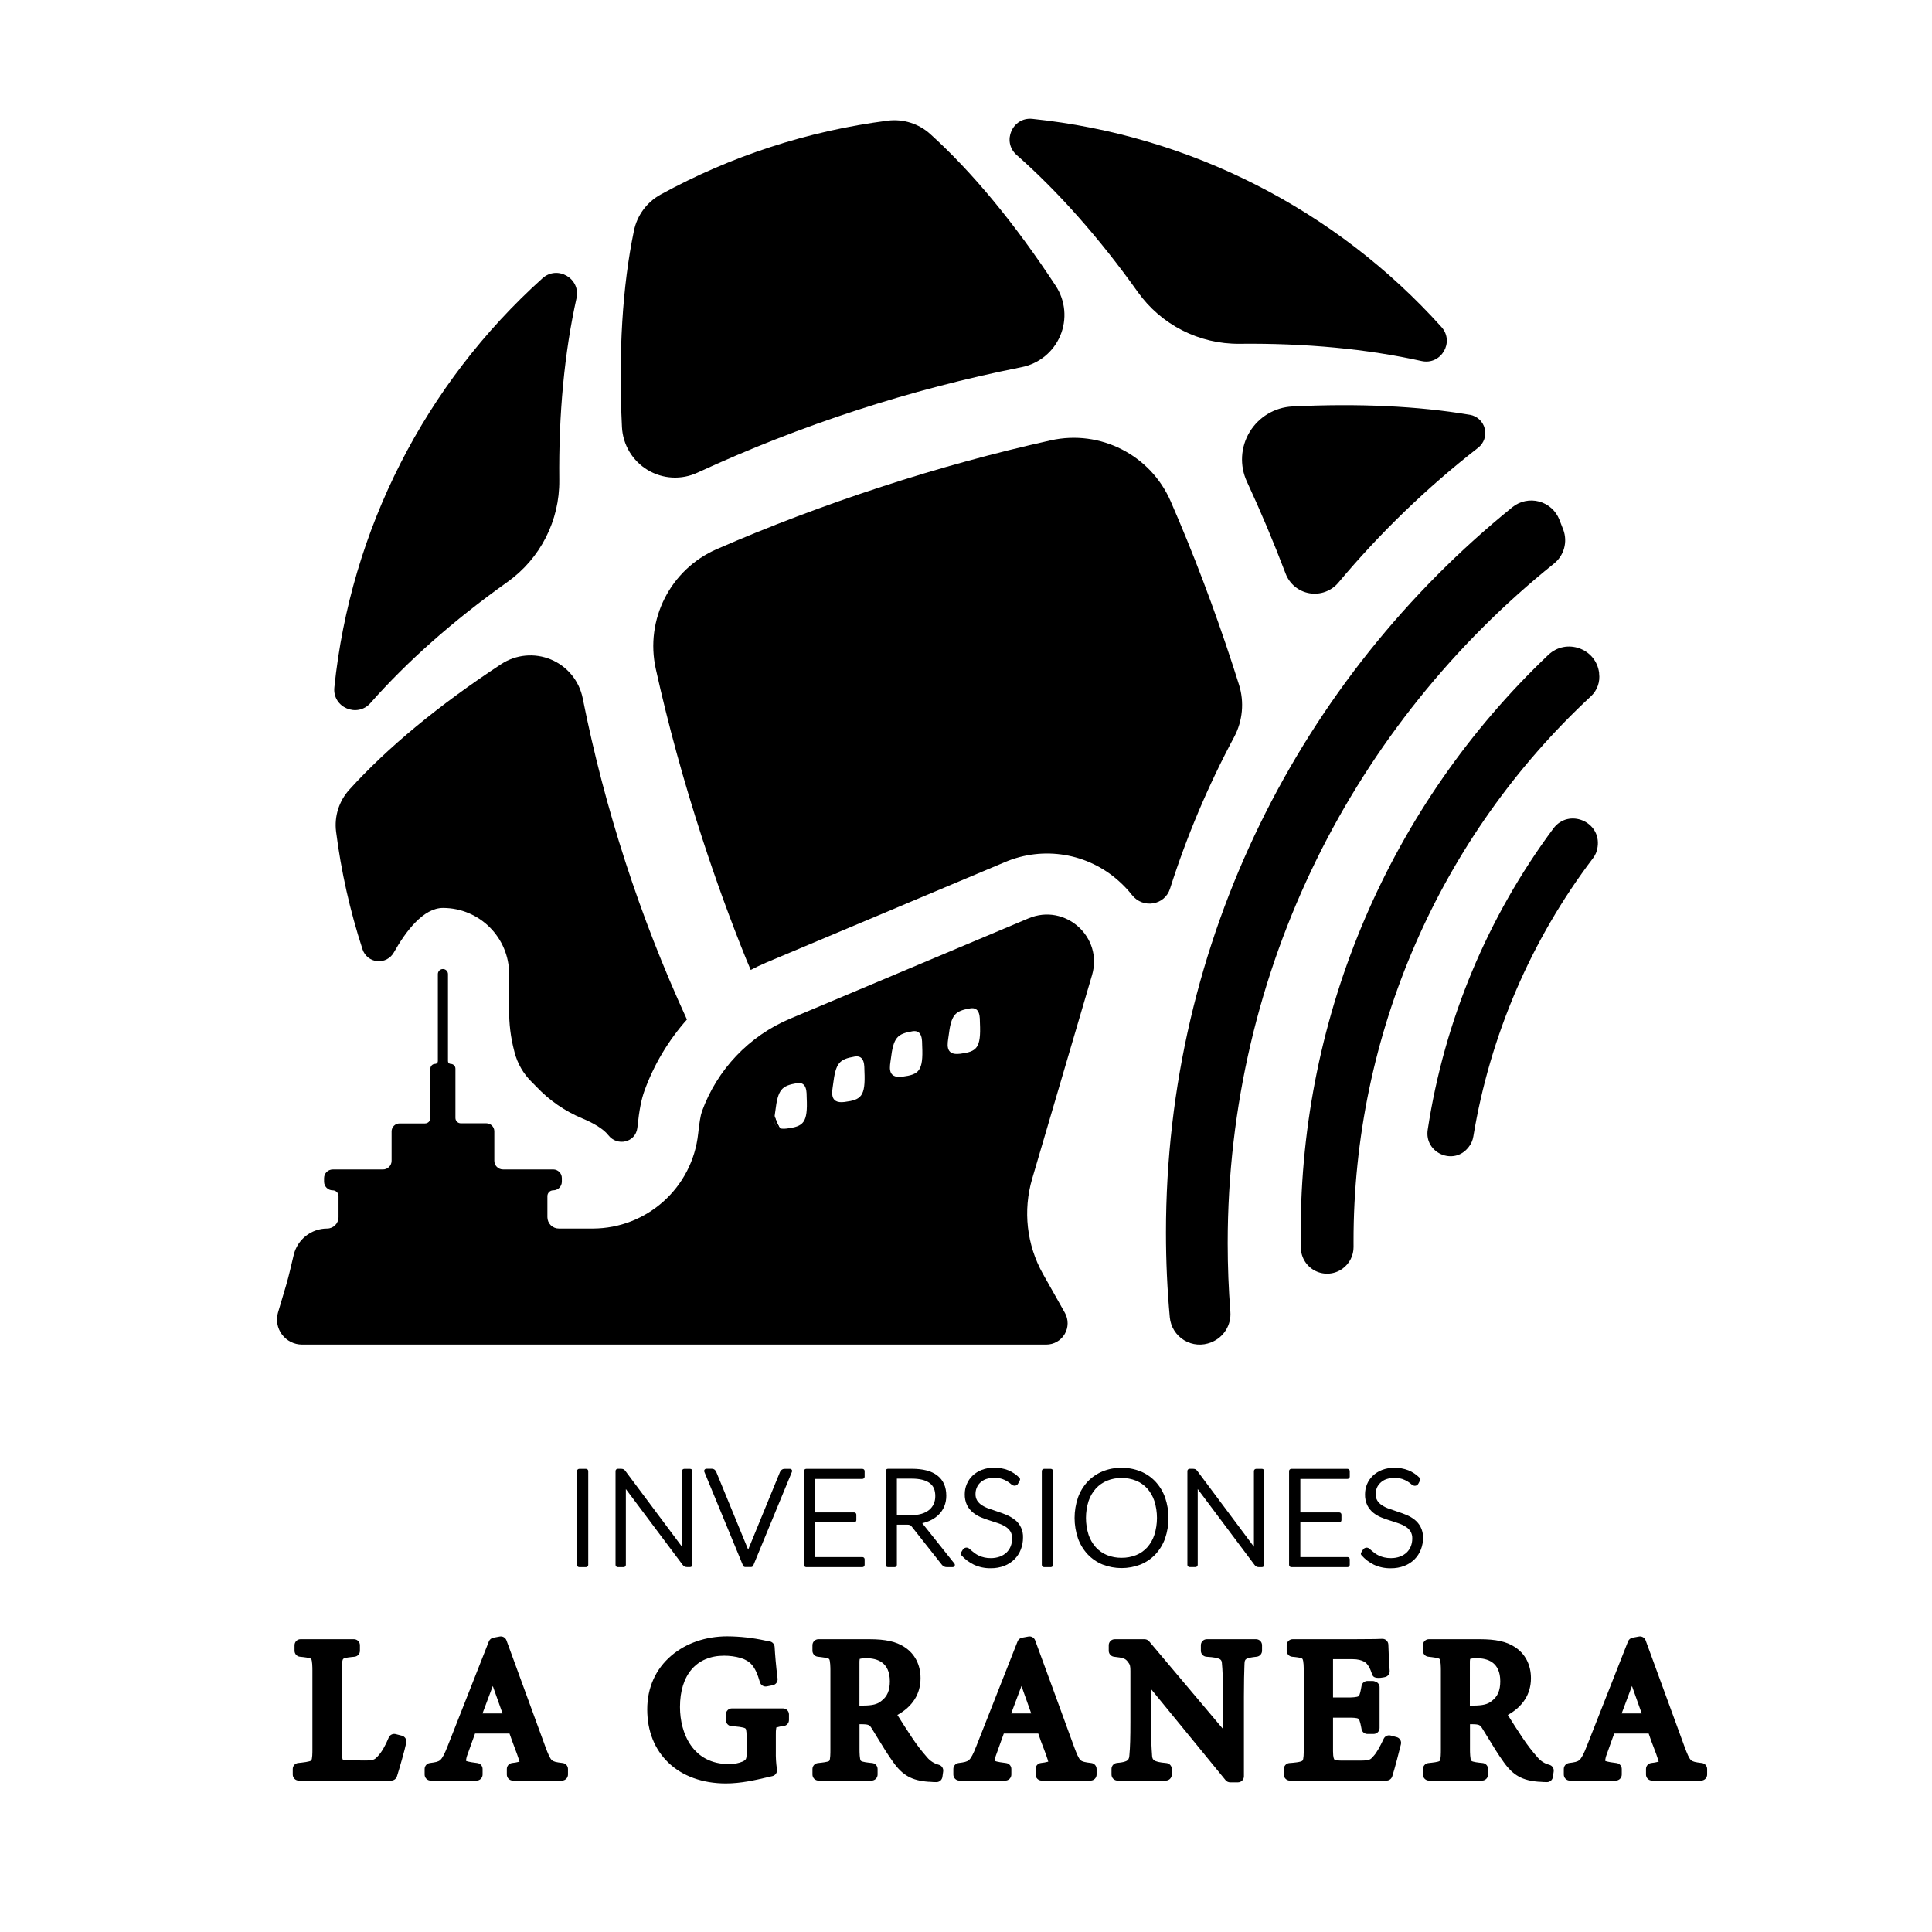
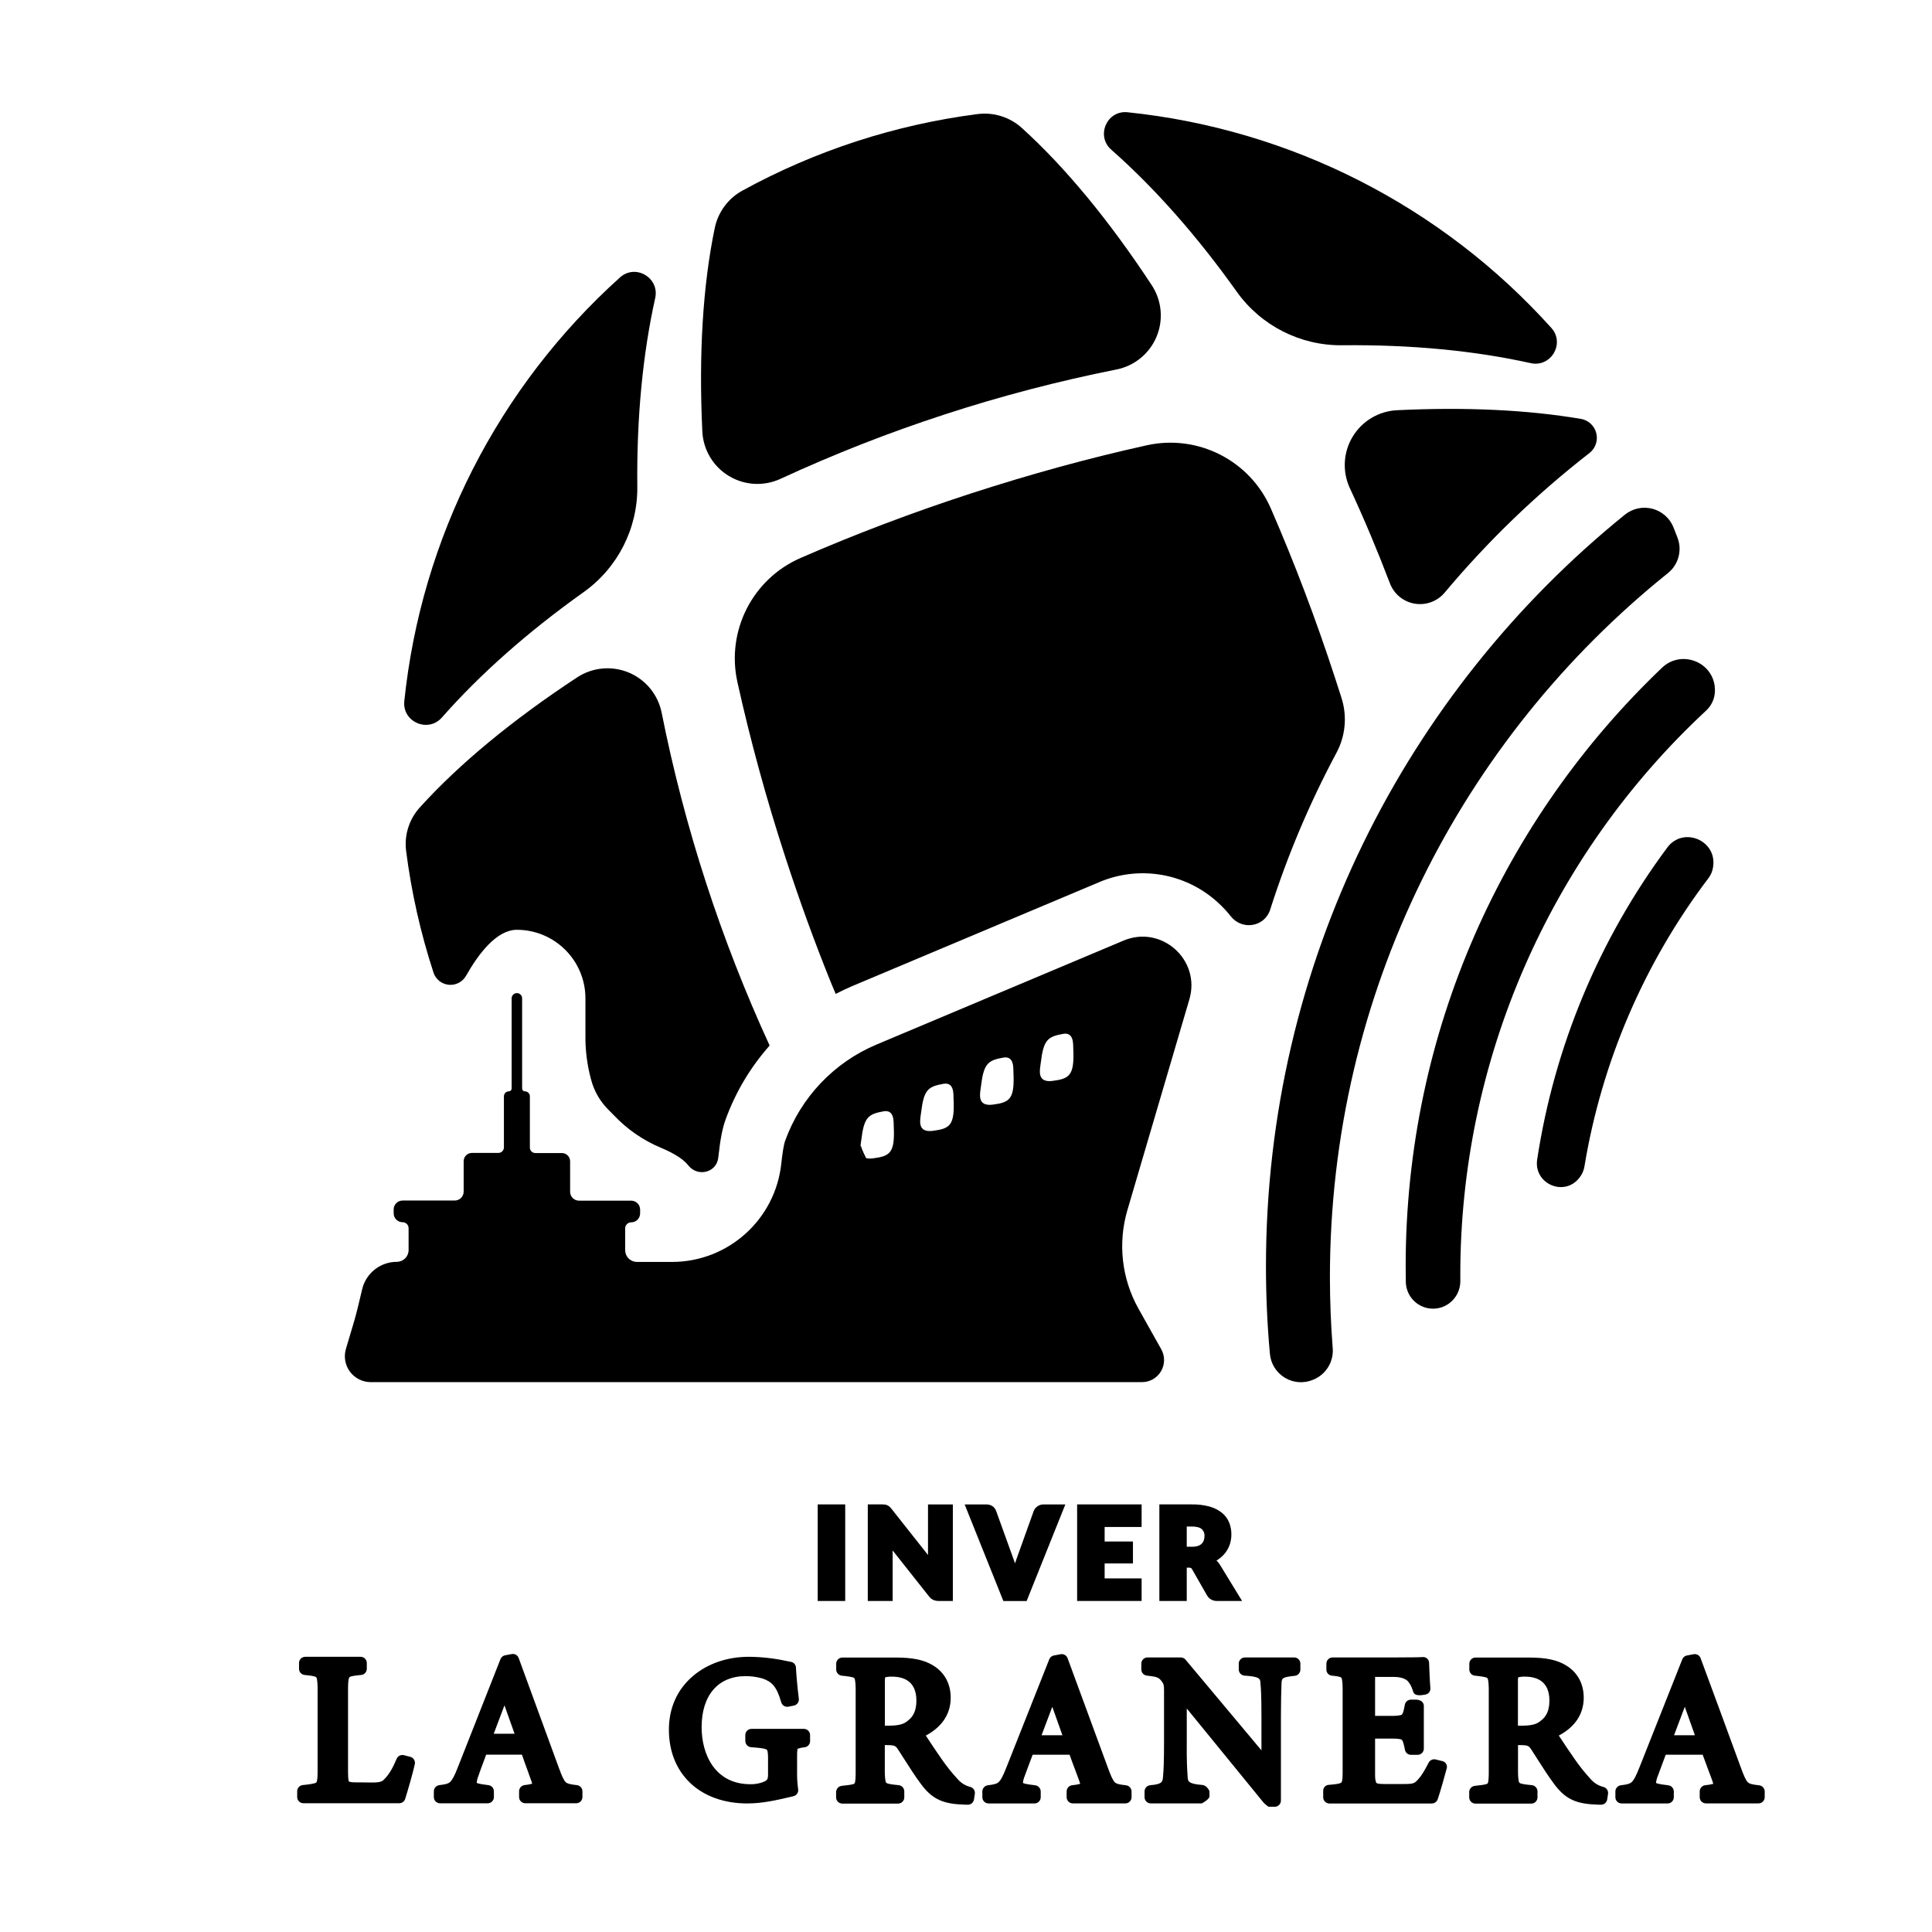
<svg xmlns="http://www.w3.org/2000/svg" id="Capa_1" data-name="Capa 1" viewBox="0 0 1080 1080">
-   <path d="M686.29,695c0-153.65,71.17-290.65,182.33-379.9a16.77,16.77,0,0,0,5.26-19q-1.07-2.83-2.19-5.64a16.85,16.85,0,0,0-26.19-7c-118.16,95.6-193.72,241.78-193.72,405.61q0,23.92,2.14,47.31a16.8,16.8,0,0,0,23.12,14l.33-.13a16.91,16.91,0,0,0,10.41-17Q686.3,714.35,686.29,695Z" />
-   <path d="M756.64,694.14a415.51,415.51,0,0,1,132.78-305,14.74,14.74,0,0,0,4.49-12.65c0-.13,0-.26,0-.39-1.77-13.69-18.42-19.51-28.41-10A444.84,444.84,0,0,0,727.11,689.09c0,2.87,0,5.72.08,8.57a14.68,14.68,0,0,0,23.33,11.51h0A14.89,14.89,0,0,0,756.65,697C756.64,696.06,756.64,695.1,756.64,694.14Z" />
-   <path d="M893,473.88c0-.16,0-.32.07-.47,2.06-14.17-16.2-21.76-24.74-10.26A377.65,377.65,0,0,0,798.1,631.54c-2,13,14.57,20.24,22.71,9.88l.27-.34a12.56,12.56,0,0,0,2.52-5.76,352.74,352.74,0,0,1,66.9-155.59A12.78,12.78,0,0,0,893,473.88Z" />
-   <path d="M436,630.72a36.87,36.87,0,0,1-3-6.87C432.72,626.63,432.82,629.8,436,630.72Z" />
-   <path d="M207.09,393c20.59-23.34,46.4-46.19,76.55-67.66a68.93,68.93,0,0,0,29-56.94c-.39-37,2.88-71.33,9.63-101.71,2.44-10.95-10.63-18.64-19-11.15A357.05,357.05,0,0,0,186.91,384.26C185.76,395.41,199.67,401.44,207.09,393Z" />
-   <path d="M636,163.18a68.93,68.93,0,0,0,56.94,29c37-.38,71.33,2.89,101.71,9.64,10.94,2.43,18.64-10.63,11.15-19A357.05,357.05,0,0,0,577.08,66.45c-11.15-1.15-17.18,12.76-8.78,20.18C591.65,107.21,614.49,133,636,163.18Z" />
-   <path d="M247.62,507.55a37,37,0,0,1,37,37V564.4a86.2,86.2,0,0,0,2.84,23.13c.06.22.12.44.17.66a35.71,35.71,0,0,0,9.64,16.67c.89.87,1.8,1.78,2.7,2.73a74.44,74.44,0,0,0,25.36,17.53c5.92,2.48,11.82,5.7,14.75,9.48,5,6.39,15.12,4.06,16.19-4,0-.22.05-.43.08-.65,1-9.55,2.17-15.44,3.94-20.31A123.33,123.33,0,0,1,384,569.92a809.06,809.06,0,0,1-58.26-179.59,29.81,29.81,0,0,0-45.62-19.05c-34.78,22.85-63.57,46.64-84.83,70.14a29.45,29.45,0,0,0-7.42,23.43,357.55,357.55,0,0,0,14.75,65.7l.07.23a9.6,9.6,0,0,0,17.49,1.63C226.93,520.41,236.73,507.55,247.62,507.55Z" />
-   <path d="M389.91,264.21A809.26,809.26,0,0,1,571,205.26a29.72,29.72,0,0,0,19.17-45.46C567.34,125,543.57,96.25,520.1,75a29.88,29.88,0,0,0-23.87-7.55,359.52,359.52,0,0,0-127,41.34,29.91,29.91,0,0,0-14.85,20.16c-6.45,31-8.72,68.28-6.7,109.82A29.73,29.73,0,0,0,389.91,264.21Z" />
-   <path d="M821.67,231.87l-.11,0c-28.76-4.87-62.26-6.45-99.12-4.65a29.62,29.62,0,0,0-25.42,42q11.52,24.8,21.65,51.43a17.34,17.34,0,0,0,29.53,5,510.47,510.47,0,0,1,78.07-75.34A10.39,10.39,0,0,0,821.67,231.87Z" />
-   <path d="M689.22,372.16c-10.48-32.2-22.19-63-34.81-91.93a59.09,59.09,0,0,0-67-34.08c-30.82,6.84-62.6,15.48-94.8,26s-63,22.19-91.92,34.81a59.09,59.09,0,0,0-34.09,67c6.84,30.83,15.49,62.6,26,94.81,7.57,23.27,15.79,45.8,24.53,67.43.63,1.54,1.5,3.62,2.53,6,2.87-1.49,5.79-2.91,8.79-4.17l133.29-56.09a60,60,0,0,1,63.77,10.65,61.53,61.53,0,0,1,7.32,7.77c6.08,7.7,18.24,5.78,21.22-3.57a502.81,502.81,0,0,1,35.84-84.79,38,38,0,0,0,2.69-29.32Q690.93,377.4,689.22,372.16Z" />
-   <path d="M433,623.85a36.87,36.87,0,0,0,3,6.87C432.82,629.8,432.72,626.63,433,623.85Z" />
-   <path d="M610.46,545.07c6.26-21.3-15-40.32-35.5-31.71L441.68,569.45a89.24,89.24,0,0,0-49.3,51.86c-.78,2.16-1.48,6.67-2.1,12.36a59.33,59.33,0,0,1-58.92,53.09H312.41A6.37,6.37,0,0,1,306,680.4V668.63a3.24,3.24,0,0,1,3.24-3.23,4.84,4.84,0,0,0,4.84-4.84v-2a4.84,4.84,0,0,0-4.84-4.84H281.17a4.84,4.84,0,0,1-4.84-4.84V632.4a4.47,4.47,0,0,0-4.46-4.47H257.59a3,3,0,0,1-3-3V597.38a2.66,2.66,0,0,0-2.66-2.66,1.51,1.51,0,0,1-1.51-1.52V544.53a2.83,2.83,0,0,0-5.66,0V593.2a1.52,1.52,0,0,1-1.51,1.52,2.66,2.66,0,0,0-2.66,2.66V625a3,3,0,0,1-3,3H223.37a4.46,4.46,0,0,0-4.46,4.47v16.43a4.84,4.84,0,0,1-4.84,4.84H186a4.84,4.84,0,0,0-4.84,4.84v2A4.84,4.84,0,0,0,186,665.4h0a3.24,3.24,0,0,1,3.24,3.23V680.4a6.37,6.37,0,0,1-6.37,6.36,19.21,19.21,0,0,0-18.64,14.59c-1.43,5.79-2.65,11.63-4.35,17.34l-4.46,15a14,14,0,0,0,13.38,17.94H274.65v0H584.9a11.91,11.91,0,0,0,10.39-17.73L583,712.1a69,69,0,0,1-6-53.21ZM439.83,630.86c-8.86,1.16-6.84-6.2-6.42-9.74,1.47-12.29,3.59-14.14,12.07-15.63,5.88-1,5.37,5.6,5.47,8.08C451.63,627.8,449.11,629.65,439.83,630.86ZM472.11,616c-8.87,1.16-6.84-6.2-6.42-9.75,1.47-12.28,3.59-14.13,12.07-15.63,5.88-1,5.37,5.61,5.47,8.09C483.9,613,481.39,614.81,472.11,616Zm32.28-14.14c-8.87,1.16-6.84-6.21-6.42-9.75,1.47-12.28,3.59-14.13,12.07-15.63,5.88-1,5.37,5.61,5.47,8.09C516.18,598.81,513.67,600.66,504.39,601.88Zm32.28-12.81c-8.87,1.16-6.85-6.2-6.42-9.74,1.47-12.29,3.59-14.13,12.07-15.63,5.87-1,5.37,5.6,5.47,8.08C548.46,586,546,587.86,536.67,589.07Z" />
-   <path d="M224.66,970.27l-3.45-.89a3.34,3.34,0,0,0-3.94,2c-1.84,4.52-4,8.21-6.1,10.39l0,0c-1.63,1.77-2.18,2.37-7.43,2.37l-7-.09-1.7,0c-2.9-.05-3.4-.44-3.45-.48s-.49-1-.49-4.62V933.69c0-1.38,0-5.59.74-6.33s4-1,6.36-1.23a3.35,3.35,0,0,0,3-3.34v-3.11a3.35,3.35,0,0,0-3.35-3.35H168a3.35,3.35,0,0,0-3.35,3.35v3.11a3.35,3.35,0,0,0,3,3.34c2.23.22,5.61.56,6.27,1.23s.72,4.81.72,6.33v44.16c0,1.82,0,5.6-.69,6.28s-4.71,1.14-7.3,1.4a3.35,3.35,0,0,0-3,3.34V992a3.35,3.35,0,0,0,3.35,3.35H218.7a3.34,3.34,0,0,0,3.19-2.32c1.11-3.42,4.5-15.12,5.22-18.86A3.35,3.35,0,0,0,224.66,970.27Z" />
-   <path d="M314.52,985.54c-3.72-.42-5.11-.79-6-1.58-1.12-1-2.17-3.5-3.72-7.7-8.92-24.49-15.81-43.33-21.69-59.3a3.35,3.35,0,0,0-3.77-2.13l-3.56.66a3.4,3.4,0,0,0-2.5,2.07l-23,58.41c-1.78,4.58-3,6.88-4.23,7.94-1.06.91-2.56,1.23-5.75,1.63a3.36,3.36,0,0,0-2.93,3.33V992a3.35,3.35,0,0,0,3.36,3.35h25.69a3.35,3.35,0,0,0,3.35-3.35v-3.11a3.34,3.34,0,0,0-2.94-3.33c-1.48-.18-5.3-.65-6.33-1.25a12.09,12.09,0,0,1,.86-3.57c.91-2.67,1.85-5.24,2.86-8,.43-1.2.88-2.41,1.33-3.67h19.27c1.05,3,2.05,5.78,3,8.25s1.65,4.5,2.27,6.37l0,.09c.16.44.27.76.33,1a25.73,25.73,0,0,1-4.15.75,3.36,3.36,0,0,0-2.95,3.33V992a3.35,3.35,0,0,0,3.36,3.35h27.47a3.35,3.35,0,0,0,3.35-3.35v-3.11A3.35,3.35,0,0,0,314.52,985.54Zm-44.8-27.72c1.94-5.16,3.94-10.5,5.75-15.33l5.45,15.33Z" />
-   <path d="M437.72,955H409.13a3.35,3.35,0,0,0-3.35,3.35v3.22a3.36,3.36,0,0,0,3.11,3.35c2.4.17,6.87.5,7.85,1.34.61.52.61,3.73.61,5.1v9.12c0,3-.51,3.31-2,4.16a19.15,19.15,0,0,1-7.88,1.5c-20.18,0-27.35-17.19-27.35-31.91,0-18,9.23-28.68,24.68-28.68a34.44,34.44,0,0,1,9.25,1.26h0c5.17,1.73,8.1,4.19,10.74,13.53a3.35,3.35,0,0,0,3.88,2.37l3.34-.66a3.36,3.36,0,0,0,2.66-3.71c-.89-7-1.43-13.72-1.64-17.67a3.37,3.37,0,0,0-2.82-3.13c-.61-.1-1.46-.27-2.45-.46a102.37,102.37,0,0,0-21.22-2.36c-12,0-23.06,3.81-31.2,10.74-8.85,7.53-13.53,17.94-13.53,30.1s4.1,22.37,11.86,29.82,19,11.57,32.09,11.57c8.47,0,16.58-1.89,23.1-3.42l2.89-.67a3.35,3.35,0,0,0,2.56-3.88,58.92,58.92,0,0,1-.61-9.95v-9.35a19,19,0,0,1,.26-4,19.53,19.53,0,0,1,4.16-.83,3.36,3.36,0,0,0,2.92-3.33v-3.22A3.35,3.35,0,0,0,437.72,955Z" />
-   <path d="M524.77,986.51a12.65,12.65,0,0,1-6.51-4.15,98.47,98.47,0,0,1-8.48-11.07c-2.48-3.72-5.81-8.87-8.13-12.62,8.49-4.71,12.94-11.75,12.94-20.53,0-7.55-3.23-13.76-9.09-17.5-4.62-3-10.49-4.31-19.62-4.31H457.52a3.35,3.35,0,0,0-3.36,3.35v3.11a3.35,3.35,0,0,0,3,3.33c2.53.29,5.68.65,6.32,1.28s.72,4.83.72,6.18V978c0,1.7,0,5.66-.63,6.32s-4.09,1-6.4,1.25a3.36,3.36,0,0,0-3,3.34V992a3.35,3.35,0,0,0,3.36,3.35h29.7a3.35,3.35,0,0,0,3.35-3.35v-3.11a3.35,3.35,0,0,0-3-3.34c-2.26-.22-5.66-.56-6.35-1.26s-.76-4.79-.76-6.31V963.85H481c4.84,0,5.06.36,6.5,2.66,1,1.6,2,3.28,3.12,5.07,2.78,4.57,5.66,9.3,8.67,13.44,5.29,7.46,10.49,10.33,19.82,11l.49,0c1.28.1,2.48.19,3.89.19a3.35,3.35,0,0,0,3.32-2.88l.44-3.11A3.35,3.35,0,0,0,524.77,986.51Zm-44.33-57a11.7,11.7,0,0,1,.14-2.17,12.7,12.7,0,0,1,3.74-.38c6,0,13.11,2.24,13.11,12.89,0,5.15-1.47,8.54-4.76,11l-.16.13c-2.06,1.73-5,2.44-10.08,2.44h-2Z" />
-   <path d="M610.06,985.54c-3.72-.42-5.11-.79-6-1.58-1.12-1-2.17-3.5-3.72-7.7-8.91-24.49-15.81-43.33-21.69-59.3a3.35,3.35,0,0,0-3.76-2.13l-3.56.66a3.36,3.36,0,0,0-2.5,2.07l-23,58.41c-1.78,4.58-3,6.88-4.23,7.94-1.06.91-2.56,1.23-5.75,1.63a3.35,3.35,0,0,0-2.92,3.33V992a3.35,3.35,0,0,0,3.35,3.35H562a3.35,3.35,0,0,0,3.35-3.35v-3.11a3.34,3.34,0,0,0-2.94-3.33c-1.48-.18-5.29-.65-6.33-1.25a12.09,12.09,0,0,1,.86-3.57c.91-2.67,1.86-5.24,2.86-8,.43-1.2.88-2.41,1.33-3.67h19.27c1,3,2,5.78,3,8.25s1.65,4.5,2.27,6.37a.36.36,0,0,0,0,.09c.15.44.26.76.32,1a25.48,25.48,0,0,1-4.15.75,3.35,3.35,0,0,0-2.94,3.33V992a3.35,3.35,0,0,0,3.35,3.35h27.47A3.35,3.35,0,0,0,613,992v-3.11A3.35,3.35,0,0,0,610.06,985.54Zm-44.8-27.72c1.94-5.16,3.94-10.5,5.75-15.33l5.45,15.33Z" />
-   <path d="M702.12,916.33H674.64a3.35,3.35,0,0,0-3.35,3.35v3.11a3.36,3.36,0,0,0,3.14,3.35c8.43.52,8.5,1.68,8.66,4a.37.37,0,0,0,0,.11c.27,2.67.54,6.91.54,18.14v18.07l-41.25-48.93a3.35,3.35,0,0,0-2.56-1.19H623.14a3.35,3.35,0,0,0-3.35,3.35v3.11a3.36,3.36,0,0,0,3,3.34c5.2.53,6.34,1.08,7.57,2.69l.08.1c1.32,1.62,1.46,2.49,1.46,5.22V962.5c0,8.84-.16,14.33-.54,18.38v0c-.22,2.71-.33,4.07-6.94,4.61a3.35,3.35,0,0,0-3.08,3.34V992a3.35,3.35,0,0,0,3.35,3.35h27a3.35,3.35,0,0,0,3.35-3.35v-3.11a3.35,3.35,0,0,0-3.07-3.34c-7.78-.65-7.83-1.95-8-4.8v-.1c-.21-3-.55-8-.55-18V944.19l41.66,50.91a3.36,3.36,0,0,0,2.6,1.23H692a3.35,3.35,0,0,0,3.36-3.35v-44.6c0-8.75.16-13.4.27-16.79,0-.57,0-1.11.06-1.63.16-2.51.25-3.12,6.8-3.84a3.35,3.35,0,0,0,3-3.33v-3.11A3.35,3.35,0,0,0,702.12,916.33Z" />
-   <path d="M774.05,937.54a3.34,3.34,0,0,0,2.79-3.55c-.45-5.9-.63-11.9-.74-14.67a3.41,3.41,0,0,0-1.13-2.38,3.36,3.36,0,0,0-2.5-.82c-.76.06-3.83.21-15.85.21h-34a3.35,3.35,0,0,0-3.35,3.35v3.11a3.36,3.36,0,0,0,3,3.34c2.06.19,5.16.48,5.75,1.12.78.85.78,5.31.78,6.78V978c0,1.93,0,5.51-.71,6.21-.86.87-5.22,1.2-7.32,1.35a3.36,3.36,0,0,0-3.1,3.35V992a3.35,3.35,0,0,0,3.35,3.35h54.06a3.34,3.34,0,0,0,3.18-2.29c1.17-3.52,4.2-15.08,4.87-18a3.34,3.34,0,0,0-2.4-4l-3.34-.89a3.35,3.35,0,0,0-3.9,1.83c-2.1,4.49-4,7.82-5.45,9.39l-.08.08c-1.94,2.3-2.29,2.71-7.78,2.71H749.87c-1,0-3.35-.07-3.91-.57-.13-.11-.79-.88-.79-4.64V960.18h8.89c1.38,0,4.63,0,5.38.68s1.35,3.95,1.67,5.69a3.34,3.34,0,0,0,3.29,2.75h3.45A3.35,3.35,0,0,0,771.2,966V943a3.26,3.26,0,0,0-2.26-2.93l-.51-.19a3.67,3.67,0,0,0-1.19-.2H764.4a3.34,3.34,0,0,0-3.29,2.76c-.42,2.33-.88,5-1.58,5.68s-4.22.79-5.36.79h-9V927.69a1.41,1.41,0,0,1,0-.21h10.88c6.19,0,8,2.62,8.05,2.65,1.42,1.81,1.74,2.51,2.81,5.52a3,3,0,0,0,1,1.66C769.7,938.65,774.05,937.54,774.05,937.54Z" />
-   <path d="M866,986.51a12.61,12.61,0,0,1-6.51-4.15A98.47,98.47,0,0,1,851,971.29c-2.48-3.72-5.81-8.87-8.13-12.62,8.48-4.71,12.94-11.75,12.94-20.53,0-7.55-3.23-13.76-9.1-17.5-4.61-3-10.48-4.31-19.61-4.31H798.77a3.35,3.35,0,0,0-3.35,3.35v3.11a3.35,3.35,0,0,0,3,3.33c2.54.29,5.69.65,6.33,1.28s.71,4.83.71,6.18V978c0,1.7,0,5.66-.62,6.32s-4.09,1-6.4,1.25a3.36,3.36,0,0,0-3,3.34V992a3.35,3.35,0,0,0,3.35,3.35h29.7a3.35,3.35,0,0,0,3.35-3.35v-3.11a3.35,3.35,0,0,0-3-3.34c-2.26-.22-5.66-.56-6.35-1.26s-.76-4.79-.76-6.31V963.85h.54c4.85,0,5.07.36,6.51,2.66,1,1.6,2,3.28,3.12,5.07,2.78,4.57,5.66,9.3,8.66,13.44,5.3,7.46,10.49,10.33,19.83,11l.49,0c1.27.1,2.48.19,3.89.19a3.34,3.34,0,0,0,3.31-2.88l.45-3.11A3.35,3.35,0,0,0,866,986.51Zm-44.33-57a10.79,10.79,0,0,1,.14-2.17,12.7,12.7,0,0,1,3.74-.38c6,0,13.11,2.24,13.11,12.89,0,5.15-1.47,8.54-4.76,11l-.16.13c-2.06,1.73-5,2.44-10.08,2.44h-2Z" />
-   <path d="M951.32,985.54c-3.72-.42-5.11-.79-6-1.58-1.12-1-2.17-3.5-3.72-7.7-8.92-24.49-15.81-43.33-21.69-59.3a3.35,3.35,0,0,0-3.77-2.13l-3.56.66a3.4,3.4,0,0,0-2.5,2.07l-23,58.41c-1.78,4.58-3,6.88-4.23,7.94-1.06.91-2.56,1.23-5.75,1.63a3.36,3.36,0,0,0-2.93,3.33V992a3.35,3.35,0,0,0,3.36,3.35h25.69a3.35,3.35,0,0,0,3.35-3.35v-3.11a3.34,3.34,0,0,0-2.94-3.33c-1.48-.18-5.3-.65-6.33-1.25a12.09,12.09,0,0,1,.86-3.57c.91-2.67,1.85-5.24,2.85-8,.44-1.2.89-2.41,1.34-3.67h19.27c1,3,2,5.78,3,8.25s1.65,4.5,2.27,6.37l0,.09c.16.44.27.76.33,1a25.73,25.73,0,0,1-4.15.75,3.36,3.36,0,0,0-2.95,3.33V992a3.35,3.35,0,0,0,3.36,3.35h27.47a3.35,3.35,0,0,0,3.35-3.35v-3.11A3.35,3.35,0,0,0,951.32,985.54Zm-44.8-27.72c1.94-5.16,3.94-10.5,5.75-15.33l5.45,15.33Z" />
-   <rect x="322.54" y="821.1" width="6.29" height="54.94" rx="1.24" />
-   <path d="M385.81,821.1h-3.34a1.23,1.23,0,0,0-1.23,1.23v42.3L349.61,822.3a2.85,2.85,0,0,0-1.12-1,3.2,3.2,0,0,0-1.31-.23h-1.86a1.23,1.23,0,0,0-1.23,1.23V874.8a1.24,1.24,0,0,0,1.23,1.24h3.3a1.24,1.24,0,0,0,1.24-1.24V832.39l31.75,42.38A2.81,2.81,0,0,0,384,876h1.82a1.25,1.25,0,0,0,1.24-1.24V822.33A1.24,1.24,0,0,0,385.81,821.1Z" />
-   <path d="M441.58,821.1h-3a2.57,2.57,0,0,0-1.67.58h0a3.3,3.3,0,0,0-.87,1.13v0l-17.81,43.45-17.84-43.46a3.1,3.1,0,0,0-.87-1.2,2.51,2.51,0,0,0-1.64-.56h-3a1.24,1.24,0,0,0-1.15,1.71l21.65,52.46a1.27,1.27,0,0,0,1.15.77h3.37a1.27,1.27,0,0,0,1.15-.77l21.65-52.46a1.23,1.23,0,0,0-.12-1.16A1.21,1.21,0,0,0,441.58,821.1Z" />
-   <path d="M482.1,821.1H450.66a1.24,1.24,0,0,0-1.24,1.23V874.8a1.25,1.25,0,0,0,1.24,1.24H482.1a1.25,1.25,0,0,0,1.24-1.24v-3.15a1.24,1.24,0,0,0-1.24-1.24H455.71V851h21.76a1.24,1.24,0,0,0,1.23-1.24v-3.08a1.23,1.23,0,0,0-1.23-1.23H455.71V826.72H482.1a1.24,1.24,0,0,0,1.24-1.23v-3.16A1.24,1.24,0,0,0,482.1,821.1Z" />
-   <path d="M515.53,851.46a20.65,20.65,0,0,0,4-1.28,17,17,0,0,0,5.05-3.32,14,14,0,0,0,3.27-4.77,15.43,15.43,0,0,0,1.13-6c0-4.91-1.66-8.69-5-11.27s-8-3.76-14.33-3.76H496.34a1.23,1.23,0,0,0-1.24,1.23V874.8a1.24,1.24,0,0,0,1.24,1.24h3.78a1.25,1.25,0,0,0,1.24-1.24V852.31H507a4.28,4.28,0,0,1,1.72.22,2.46,2.46,0,0,1,.9.79l16.8,21.28a3.92,3.92,0,0,0,1.23,1.07,3.42,3.42,0,0,0,1.59.37h3.3a1.26,1.26,0,0,0,1.12-.7,1.25,1.25,0,0,0-.15-1.31Zm-14.17-24.89h8.36c4.38,0,7.73.83,9.95,2.47s3.16,4,3.16,7.31a10.57,10.57,0,0,1-.89,4.42,9.19,9.19,0,0,1-2.56,3.3,12.16,12.16,0,0,1-4.25,2.16,20.44,20.44,0,0,1-5.89.78h-7.88Z" />
-   <path d="M567.14,849.47h0a19.09,19.09,0,0,0-4.51-2.64c-1.59-.66-3.25-1.28-4.93-1.83s-3.24-1.08-4.82-1.64a18.14,18.14,0,0,1-4-1.93,8.93,8.93,0,0,1-2.63-2.6,6.77,6.77,0,0,1-.93-3.74,8.84,8.84,0,0,1,.67-3.42,8.22,8.22,0,0,1,1.94-2.84,9.3,9.3,0,0,1,3.22-2,15.18,15.18,0,0,1,9-.11,15.21,15.21,0,0,1,4.91,2.81,3.15,3.15,0,0,0,2.07,1,2.26,2.26,0,0,0,2.06-1.3l.89-1.7a1.24,1.24,0,0,0-.22-1.45,18.74,18.74,0,0,0-6.34-4.24,20.91,20.91,0,0,0-7.79-1.39,18.65,18.65,0,0,0-6.93,1.22,15.64,15.64,0,0,0-5.18,3.27,13.87,13.87,0,0,0-3.21,4.74,14.45,14.45,0,0,0-1.1,5.54,13.8,13.8,0,0,0,1.26,6.18A12.78,12.78,0,0,0,544,845.6a18.4,18.4,0,0,0,4.52,2.65c1.59.65,3.26,1.25,4.95,1.77s3.25,1.05,4.81,1.59a17.77,17.77,0,0,1,3.94,1.89,8.62,8.62,0,0,1,2.62,2.62,7.27,7.27,0,0,1,.94,3.92,11.84,11.84,0,0,1-.8,4.35,9.88,9.88,0,0,1-2.29,3.44,11.18,11.18,0,0,1-3.73,2.31,14.27,14.27,0,0,1-5.12.86,15.06,15.06,0,0,1-6.68-1.42,13.13,13.13,0,0,1-2.21-1.29c-.66-.48-1.24-.93-1.7-1.34l-1.27-1.1a2.56,2.56,0,0,0-1.66-.74,2.51,2.51,0,0,0-2,1,1,1,0,0,0-.08.11l-1,1.63a1.25,1.25,0,0,0,.12,1.48,22.31,22.31,0,0,0,7,5.32,21.41,21.41,0,0,0,9.48,2,20.43,20.43,0,0,0,7.57-1.33,16.58,16.58,0,0,0,5.68-3.67,15.68,15.68,0,0,0,3.56-5.49,18.18,18.18,0,0,0,1.22-6.65,12.07,12.07,0,0,0-4.59-10Z" />
-   <rect x="582.38" y="821.1" width="6.29" height="54.94" rx="1.24" />
-   <path d="M645.92,828.24h0a23.69,23.69,0,0,0-8.33-5.73,27.67,27.67,0,0,0-10.67-2,27.35,27.35,0,0,0-10.6,2,24.26,24.26,0,0,0-8.32,5.72,26,26,0,0,0-5.39,8.87,35.25,35.25,0,0,0,0,22.89,26,26,0,0,0,5.39,8.87,24,24,0,0,0,8.33,5.71,29.25,29.25,0,0,0,21.26,0,24,24,0,0,0,8.33-5.71,25.76,25.76,0,0,0,5.37-8.88,35.36,35.36,0,0,0,0-22.87A26,26,0,0,0,645.92,828.24Zm-19,42.58a21.2,21.2,0,0,1-8.07-1.5,17.48,17.48,0,0,1-6.24-4.33,20.09,20.09,0,0,1-4.08-7,31.17,31.17,0,0,1,0-18.92,20.06,20.06,0,0,1,4.08-7,17.62,17.62,0,0,1,6.24-4.35,20.87,20.87,0,0,1,8.07-1.52,21.2,21.2,0,0,1,8.17,1.52,17.26,17.26,0,0,1,6.21,4.34,20.06,20.06,0,0,1,4,7,31.62,31.62,0,0,1,0,18.93,20,20,0,0,1-4,7,17.11,17.11,0,0,1-6.21,4.33A21.58,21.58,0,0,1,626.92,870.82Z" />
-   <path d="M705.53,821.1h-3.34a1.24,1.24,0,0,0-1.24,1.23v42.3L669.33,822.3a2.94,2.94,0,0,0-1.13-1,3.2,3.2,0,0,0-1.31-.23H665a1.23,1.23,0,0,0-1.24,1.23V874.8A1.24,1.24,0,0,0,665,876h3.3a1.24,1.24,0,0,0,1.23-1.24V832.39l31.75,42.38a2.82,2.82,0,0,0,2.39,1.27h1.82a1.24,1.24,0,0,0,1.23-1.24V822.33A1.23,1.23,0,0,0,705.53,821.1Z" />
-   <path d="M753.28,821.1H721.84a1.24,1.24,0,0,0-1.24,1.23V874.8a1.25,1.25,0,0,0,1.24,1.24h31.44a1.25,1.25,0,0,0,1.24-1.24v-3.15a1.24,1.24,0,0,0-1.24-1.24H726.9V851h21.75a1.24,1.24,0,0,0,1.23-1.24v-3.08a1.23,1.23,0,0,0-1.23-1.23H726.9V826.72h26.38a1.24,1.24,0,0,0,1.24-1.23v-3.16A1.24,1.24,0,0,0,753.28,821.1Z" />
-   <path d="M794.1,853.52a12.66,12.66,0,0,0-3.31-4,19.09,19.09,0,0,0-4.51-2.64c-1.6-.66-3.26-1.28-4.94-1.83s-3.24-1.08-4.81-1.64a17.92,17.92,0,0,1-3.95-1.93,8.82,8.82,0,0,1-2.63-2.6,6.77,6.77,0,0,1-.94-3.74,9,9,0,0,1,.67-3.42,8.24,8.24,0,0,1,2-2.84,9.21,9.21,0,0,1,3.22-2,15.15,15.15,0,0,1,9-.11,14.91,14.91,0,0,1,3,1.42,14.72,14.72,0,0,1,1.91,1.39,3.15,3.15,0,0,0,2.07,1,2.26,2.26,0,0,0,2.06-1.3l.89-1.7a1.24,1.24,0,0,0-.22-1.45,18.84,18.84,0,0,0-6.34-4.24,20.91,20.91,0,0,0-7.79-1.39,18.74,18.74,0,0,0-6.94,1.22,15.7,15.7,0,0,0-5.17,3.27,13.9,13.9,0,0,0-3.22,4.74,14.63,14.63,0,0,0-1.09,5.54,13.66,13.66,0,0,0,1.26,6.18,12.65,12.65,0,0,0,3.32,4.15,18.22,18.22,0,0,0,4.52,2.65c1.59.65,3.26,1.25,5,1.77s3.25,1.05,4.81,1.59a18,18,0,0,1,3.94,1.89,8.62,8.62,0,0,1,2.62,2.62,7.36,7.36,0,0,1,.94,3.92,11.84,11.84,0,0,1-.8,4.35,9.88,9.88,0,0,1-2.29,3.44,11.18,11.18,0,0,1-3.73,2.31,14.27,14.27,0,0,1-5.12.86,15.62,15.62,0,0,1-3.75-.4,15.87,15.87,0,0,1-2.93-1,13.13,13.13,0,0,1-2.21-1.29,20.72,20.72,0,0,1-1.7-1.34l-1.27-1.1a2.58,2.58,0,0,0-1.66-.74,2.51,2.51,0,0,0-2,1,.44.44,0,0,0-.08.11l-1,1.63a1.23,1.23,0,0,0,.12,1.48,22.39,22.39,0,0,0,6.94,5.32,21.47,21.47,0,0,0,9.48,2,20.45,20.45,0,0,0,7.58-1.33,16.67,16.67,0,0,0,5.68-3.67,15.68,15.68,0,0,0,3.56-5.49,18.18,18.18,0,0,0,1.22-6.65A12.76,12.76,0,0,0,794.1,853.52Z" />
+   <path d="M743.43,714c0-159.18,73.75-301.13,188.91-393.6a17.37,17.37,0,0,0,5.45-19.68c-.74-2-1.49-3.9-2.27-5.84a17.45,17.45,0,0,0-27.13-7.23C786,386.66,707.68,538.11,707.68,707.86q0,24.78,2.21,49a17.42,17.42,0,0,0,24,14.49l.33-.13A17.53,17.53,0,0,0,745,753.67Q743.45,734,743.43,714Z" />
+   <path d="M816.32,713.08a430.44,430.44,0,0,1,137.57-316A15.25,15.25,0,0,0,958.54,384c0-.14,0-.27,0-.41-1.83-14.17-19.09-20.21-29.43-10.35-88.3,84.19-143.33,203-143.33,334.6q0,4.44.09,8.87A15.21,15.21,0,0,0,810,728.66h0a15.43,15.43,0,0,0,6.34-12.59C816.32,715.07,816.32,714.08,816.32,713.08Z" />
+   <path d="M957.59,484.88c0-.17,0-.33.07-.49,2.13-14.68-16.78-22.54-25.62-10.63a391.17,391.17,0,0,0-72.76,174.46c-2,13.5,15.09,21,23.53,10.25l.28-.36a13.16,13.16,0,0,0,2.61-6A365.43,365.43,0,0,1,955,490.94,13.16,13.16,0,0,0,957.59,484.88Z" />
+   <path d="M484.14,647.38a39.2,39.2,0,0,1-3.09-7.12C480.72,643.14,480.82,646.43,484.14,647.38Z" />
+   <path d="M247,401.12C268.28,376.93,295,353.26,326.26,331a71.39,71.39,0,0,0,30-59c-.4-38.35,3-73.91,10-105.38,2.52-11.34-11-19.31-19.66-11.55A369.91,369.91,0,0,0,226,392C224.86,403.58,239.27,409.83,247,401.12Z" />
+   <path d="M691.3,163a71.39,71.39,0,0,0,59,30c38.35-.4,73.91,3,105.38,10C867,205.5,875,192,867.22,183.32A369.91,369.91,0,0,0,630.28,62.75c-11.55-1.19-17.8,13.23-9.09,20.91C645.38,105,669.05,131.73,691.3,163Z" />
+   <path d="M288.94,519.76a38.36,38.36,0,0,1,38.32,38.32v20.59a89.49,89.49,0,0,0,2.94,24l.18.68a36.89,36.89,0,0,0,10,17.27c.92.9,1.86,1.85,2.79,2.83a77,77,0,0,0,26.27,18.16c6.14,2.58,12.25,5.91,15.29,9.82,5.14,6.62,15.66,4.21,16.77-4.1,0-.22.06-.44.08-.67,1.07-9.9,2.26-16,4.09-21a128,128,0,0,1,24.56-41.19,838,838,0,0,1-60.36-186.06,30.88,30.88,0,0,0-47.26-19.74c-36,23.67-65.87,48.32-87.9,72.66A30.52,30.52,0,0,0,227,475.52,370.27,370.27,0,0,0,242.3,543.6l.07.23a10,10,0,0,0,18.12,1.69C267.51,533.09,277.66,519.76,288.94,519.76Z" />
+   <path d="M436.37,267.64A838.7,838.7,0,0,1,624,206.57a30.79,30.79,0,0,0,19.86-47.1c-23.64-36-48.27-65.85-72.59-87.89a31,31,0,0,0-24.73-7.82,372.46,372.46,0,0,0-131.6,42.83,31,31,0,0,0-15.39,20.89c-6.68,32.13-9,70.74-6.94,113.78A30.8,30.8,0,0,0,436.37,267.64Z" />
+   <path d="M883.7,234.14l-.12,0c-29.79-5.05-64.5-6.68-102.69-4.82a30.69,30.69,0,0,0-26.33,43.53q11.93,25.68,22.43,53.29a18,18,0,0,0,30.58,5.15,529,529,0,0,1,80.89-78A10.77,10.77,0,0,0,883.7,234.14Z" />
+   <path d="M746.47,379.49c-10.86-33.37-23-65.25-36.06-95.24A61.23,61.23,0,0,0,641,248.93C609.06,256,576.15,265,542.78,275.84s-65.25,23-95.24,36.06a61.23,61.23,0,0,0-35.32,69.41c7.09,31.94,16,64.85,26.91,98.22,7.85,24.11,16.36,47.45,25.42,69.86.64,1.61,1.55,3.76,2.61,6.21,3-1.54,6-3,9.12-4.32l138.09-58.11a62.16,62.16,0,0,1,66.07,11,64.58,64.58,0,0,1,7.59,8.05c6.3,8,18.89,6,22-3.7a522.35,522.35,0,0,1,37.14-87.85,39.41,39.41,0,0,0,2.78-30.37Q748.23,384.92,746.47,379.49Z" />
+   <path d="M481.05,640.26a39.2,39.2,0,0,0,3.09,7.12C480.82,646.43,480.72,643.14,481.05,640.26Z" />
+   <path d="M664.87,558.64c6.48-22.07-15.57-41.77-36.78-32.85L490,583.9a92.46,92.46,0,0,0-51.07,53.73c-.82,2.24-1.54,6.91-2.18,12.8a61.48,61.48,0,0,1-61.05,55H356.07a6.59,6.59,0,0,1-6.6-6.59V686.66a3.36,3.36,0,0,1,3.36-3.36,5,5,0,0,0,5-5v-2.12a5,5,0,0,0-5-5H323.7a5,5,0,0,1-5-5v-17a4.62,4.62,0,0,0-4.63-4.62H299.27a3.07,3.07,0,0,1-3.07-3.08V612.83a2.77,2.77,0,0,0-2.76-2.76,1.56,1.56,0,0,1-1.57-1.56V558.08a2.93,2.93,0,1,0-5.86,0v50.43a1.56,1.56,0,0,1-1.56,1.56,2.76,2.76,0,0,0-2.76,2.76v28.58a3.08,3.08,0,0,1-3.08,3.08H263.82a4.62,4.62,0,0,0-4.63,4.62v17a5,5,0,0,1-5,5H225.06a5,5,0,0,0-5,5v2.12a5,5,0,0,0,5,5h0a3.36,3.36,0,0,1,3.35,3.36v12.19a6.59,6.59,0,0,1-6.6,6.59,19.91,19.91,0,0,0-19.31,15.12c-1.48,6-2.74,12-4.5,18l-4.62,15.54a14.46,14.46,0,0,0,13.86,18.59H317v0H638.39a12.34,12.34,0,0,0,10.76-18.37l-12.7-22.63a71.52,71.52,0,0,1-6.24-55.12ZM488.09,647.52c-9.19,1.2-7.09-6.42-6.65-10.09,1.52-12.73,3.72-14.64,12.5-16.2,6.09-1.07,5.57,5.81,5.67,8.38C500.31,644.35,497.71,646.27,488.09,647.52Zm33.44-15.38c-9.18,1.21-7.09-6.42-6.65-10.09,1.52-12.73,3.72-14.64,12.5-16.19,6.09-1.08,5.57,5.8,5.67,8.37C533.75,629,531.15,630.89,521.53,632.14ZM555,617.49c-9.18,1.2-7.09-6.42-6.65-10.09,1.53-12.73,3.72-14.64,12.51-16.2,6.09-1.07,5.56,5.81,5.67,8.38C567.19,614.32,564.59,616.24,555,617.49Zm33.44-13.26c-9.18,1.2-7.08-6.43-6.64-10.1,1.52-12.73,3.71-14.64,12.5-16.19,6.09-1.08,5.56,5.81,5.67,8.37C600.63,601.05,598,603,588.41,604.23Z" />
+   <path d="M229.36,982.08l-3.58-.92a3.48,3.48,0,0,0-4.08,2.06c-1.9,4.68-4.14,8.51-6.32,10.77l0,0c-1.69,1.84-2.25,2.45-7.7,2.45l-7.28-.09-1.76,0c-3,0-3.53-.46-3.58-.5s-.5-1-.5-4.79v-46.9c0-1.44,0-5.8.77-6.57s4.09-1,6.59-1.27a3.47,3.47,0,0,0,3.12-3.46v-3.23a3.47,3.47,0,0,0-3.47-3.47H170.63a3.48,3.48,0,0,0-3.47,3.47v3.23a3.47,3.47,0,0,0,3.13,3.46c2.32.23,5.82.58,6.5,1.28s.75,5,.75,6.56v45.75c0,1.88,0,5.8-.72,6.5s-4.88,1.19-7.56,1.45a3.47,3.47,0,0,0-3.13,3.46v3.23a3.47,3.47,0,0,0,3.47,3.47h53.59a3.47,3.47,0,0,0,3.3-2.41c1.15-3.55,4.66-15.67,5.41-19.54A3.48,3.48,0,0,0,229.36,982.08Z" />
+   <path d="M322.46,997.9c-3.85-.44-5.3-.82-6.18-1.63-1.17-1.07-2.26-3.63-3.86-8-9.24-25.36-16.38-44.88-22.48-61.43a3.46,3.46,0,0,0-3.89-2.21l-3.69.69a3.48,3.48,0,0,0-2.59,2.14L255.91,988c-1.85,4.74-3.12,7.12-4.39,8.22-1.1.95-2.66,1.28-6,1.69a3.48,3.48,0,0,0-3,3.45v3.23a3.48,3.48,0,0,0,3.47,3.47h26.63a3.48,3.48,0,0,0,3.47-3.47v-3.23a3.47,3.47,0,0,0-3.05-3.45c-1.54-.18-5.49-.67-6.56-1.29a12.54,12.54,0,0,1,.89-3.71c.94-2.75,1.92-5.42,3-8.25.45-1.24.92-2.5,1.39-3.8h20c1.08,3.15,2.12,6,3.06,8.55s1.71,4.66,2.36,6.59l0,.1c.17.45.27.79.34,1a25.92,25.92,0,0,1-4.3.78,3.49,3.49,0,0,0-3.05,3.45v3.23a3.47,3.47,0,0,0,3.47,3.47h28.47a3.47,3.47,0,0,0,3.47-3.47v-3.23A3.47,3.47,0,0,0,322.46,997.9ZM276,969.18c2-5.34,4.09-10.87,6-15.88l5.65,15.88Z" />
+   <path d="M449.45,966.45H420.1a3.47,3.47,0,0,0-3.47,3.47v3.34a3.56,3.56,0,0,0,3.42,3.46c2.63.19,7.54.52,8.62,1.4.67.54.67,3.86.67,5.28v8.34c0,3-.51,3.3-2,4.15a19.11,19.11,0,0,1-7.86,1.5c-20.13,0-27.27-17.14-27.27-31.82,0-17.91,9.2-28.6,24.61-28.6a34.56,34.56,0,0,1,9.21,1.25l0,0c5.14,1.71,8.05,4.15,10.67,13.34a3.49,3.49,0,0,0,4,2.49l3.09-.62a3.46,3.46,0,0,0,2.76-3.84c-.87-6.93-1.41-13.57-1.62-17.49a3.35,3.35,0,0,0-2.81-3.12c-.61-.1-1.46-.27-2.44-.47a102.71,102.71,0,0,0-21.16-2.35c-11.95,0-23,3.8-31.11,10.71-8.83,7.51-13.49,17.89-13.49,30s4.09,22.31,11.83,29.74,18.92,11.53,32,11.53c8.44,0,16.53-1.89,23-3.4l2.77-.65a3.47,3.47,0,0,0,2.64-4,60.58,60.58,0,0,1-.58-9.79v-8.63a21.15,21.15,0,0,1,.25-4.1,18.67,18.67,0,0,1,4.12-.87,3.41,3.41,0,0,0,2.89-3.44v-3.34A3.47,3.47,0,0,0,449.45,966.45Z" />
+   <path d="M542.39,998.9a13.71,13.71,0,0,1-7-4.3,102.22,102.22,0,0,1-9.12-11.41c-2.67-3.84-6.25-9.14-8.74-13,9.12-4.86,13.92-12.11,13.92-21.16,0-7.79-3.48-14.2-9.79-18-5-3.12-11.27-4.46-21.1-4.46H470.92a3.48,3.48,0,0,0-3.48,3.48v3.21a3.48,3.48,0,0,0,3.1,3.45c2.78.3,6.31.67,7,1.34s.78,5,.78,6.4v46c0,1.75,0,5.86-.67,6.54s-4.45,1-7,1.3a3.55,3.55,0,0,0-3.26,3.45v3a3.48,3.48,0,0,0,3.48,3.48h31.16a3.47,3.47,0,0,0,3.47-3.48v-3.4a3.51,3.51,0,0,0-3.24-3.44c-2.43-.23-6.09-.58-6.83-1.3s-.82-4.94-.82-6.5V975.52h.59c5.21,0,5.45.37,7,2.74,1.08,1.65,2.19,3.39,3.36,5.23,3,4.71,6.09,9.59,9.32,13.86,5.69,7.68,11.28,10.64,21.33,11.3l.52,0c1.42.11,2.75.21,4.33.2a3.47,3.47,0,0,0,3.42-3l.47-3.15A3.46,3.46,0,0,0,542.39,998.9Zm-47.73-59a11.17,11.17,0,0,1,.15-2.25,13.29,13.29,0,0,1,3.87-.39c6.2,0,13.59,2.32,13.59,13.36,0,5.33-1.52,8.85-4.94,11.39l-.16.12c-2.14,1.8-5.17,2.53-10.45,2.53h-2.06Z" />
+   <path d="M629.48,998c-3.87-.44-5.32-.82-6.22-1.63-1.17-1.07-2.26-3.63-3.87-8-9.3-25.37-16.48-44.9-22.61-61.45a3.47,3.47,0,0,0-3.89-2.2l-3.75.7a3.47,3.47,0,0,0-2.59,2.13l-24,60.53c-1.85,4.74-3.13,7.12-4.41,8.22-1.1.95-2.67,1.27-6,1.69a3.49,3.49,0,0,0-3,3.45v3.22a3.47,3.47,0,0,0,3.47,3.48H578.3a3.47,3.47,0,0,0,3.47-3.48v-3.23a3.52,3.52,0,0,0-3.16-3.45c-1.59-.19-5.67-.67-6.78-1.29a12.39,12.39,0,0,1,.92-3.71c1-2.76,2-5.43,3.06-8.26.47-1.24,1-2.5,1.44-3.81H597.9c1.12,3.16,2.2,6,3.17,8.56s1.77,4.67,2.44,6.6l0,.1c.17.45.28.78.35,1a26.86,26.86,0,0,1-4.55.79,3.47,3.47,0,0,0-3.05,3.45v3.22a3.47,3.47,0,0,0,3.47,3.48h29.35a3.47,3.47,0,0,0,3.47-3.48v-3.22A3.48,3.48,0,0,0,629.48,998Zm-47.24-28c2-5.34,4.09-10.88,6-15.89l5.65,15.89Z" />
+   <path d="M723.47,926.52H695.94a3.47,3.47,0,0,0-3.47,3.48v3.22a3.48,3.48,0,0,0,3.26,3.47c8.64.55,8.72,1.75,8.87,4.14a.45.45,0,0,1,0,.11c.28,2.77.56,7.16.56,18.79v18.73l-42.43-50.69a3.48,3.48,0,0,0-2.66-1.25H641.5A3.47,3.47,0,0,0,638,930v3.22a3.49,3.49,0,0,0,3.14,3.46c5.46.55,6.65,1.12,7.94,2.79l.08.1c1.39,1.68,1.54,2.58,1.54,5.41v29.19c0,9.15-.17,14.85-.56,19v0c-.23,2.81-.35,4.22-7.11,4.77a3.49,3.49,0,0,0-3.22,3.47v3.22a3.47,3.47,0,0,0,3.47,3.48h28.52s3.47-1.7,4.3-3.61v-3.23c-.83-1.81-2.21-3.31-4-3.46-8.06-.67-8.11-2-8.23-5v-.1c-.22-3.08-.57-8.23-.46-18.66V955.06l43.05,52.75a18.08,18.08,0,0,0,2.69,2.19h3.41a3.47,3.47,0,0,0,3.48-3.47V960c0-9.12.17-14,.29-17.51,0-.6,0-1.16.06-1.7.18-2.63.27-3.26,7.41-4a3.49,3.49,0,0,0,3.12-3.46V930A3.47,3.47,0,0,0,723.47,926.52Z" />
+   <path d="M796.87,947.24a3.27,3.27,0,0,0,2.72-3.48c-.43-5.75-.61-11.61-.72-14.31a3.27,3.27,0,0,0-3.54-3.13c-.74.06-3.74.2-15.48.2H744.93a3.48,3.48,0,0,0-3.47,3.48v3.22a3.37,3.37,0,0,0,2.89,3.46c1.95.2,4.89.5,5.45,1.16.74.88.74,5.5.74,7v45.51c0,1.88,0,5.39-.69,6.07-.85.85-5.12,1.17-7.17,1.33a3.27,3.27,0,0,0-3,3.27v3.67a3.47,3.47,0,0,0,3.47,3.48h57.14a3.53,3.53,0,0,0,3.35-2.24c1.24-3.44,4.43-14.73,5.14-17.57a3.27,3.27,0,0,0-2.53-3.9l-3.7-.91a3.49,3.49,0,0,0-3.94,1.82c-2.22,4.39-4.26,7.65-5.76,9.18l-.08.08c-2,2.24-2.42,2.65-8.22,2.65H773.64c-1.09,0-3.54-.07-4.13-.55-.14-.12-.83-.87-.83-4.54V971.89H778c1.45,0,4.84,0,5.63.68s1.42,3.92,1.74,5.65a3.47,3.47,0,0,0,3.45,2.74h3.64a3.47,3.47,0,0,0,3.47-3.47V953.38a3.24,3.24,0,0,0-2.37-2.88l-.53-.18a3.75,3.75,0,0,0-1.24-.2h-3a3.45,3.45,0,0,0-3.45,2.71c-.43,2.3-.92,4.9-1.64,5.59s-4.42.77-5.61.77h-9.41V937.41h10.63c6,0,7.83,2.56,7.85,2.59,1.4,1.77,1.7,2.45,2.75,5.39a2.94,2.94,0,0,0,1,1.62C792.62,948.32,796.87,947.24,796.87,947.24Z" />
+   <path d="M896.26,998.9a13.71,13.71,0,0,1-7-4.3,101.06,101.06,0,0,1-9.12-11.41c-2.67-3.84-6.25-9.14-8.75-13,9.13-4.86,13.92-12.11,13.92-21.16,0-7.79-3.47-14.2-9.78-18-5-3.12-11.28-4.46-21.1-4.46h-29.6a3.47,3.47,0,0,0-3.47,3.48v3.21a3.47,3.47,0,0,0,3.09,3.45c2.78.3,6.32.67,7,1.34s.78,5,.78,6.4v46c0,1.75,0,5.86-.68,6.54s-4.45,1-7,1.3a3.54,3.54,0,0,0-3.25,3.45v3a3.47,3.47,0,0,0,3.47,3.48H856a3.48,3.48,0,0,0,3.47-3.48v-3.4a3.52,3.52,0,0,0-3.25-3.44c-2.42-.23-6.09-.58-6.83-1.3s-.81-4.94-.81-6.5V975.52h.58c5.21,0,5.45.37,7,2.74,1.08,1.65,2.18,3.39,3.35,5.23,3,4.71,6.1,9.59,9.33,13.86,5.69,7.68,11.28,10.64,21.32,11.3l.53,0c1.41.11,2.74.21,4.32.2a3.48,3.48,0,0,0,3.43-3l.47-3.15A3.47,3.47,0,0,0,896.26,998.9Zm-47.73-59a11.58,11.58,0,0,1,.14-2.25,13.46,13.46,0,0,1,3.88-.39c6.2,0,13.58,2.32,13.58,13.36,0,5.33-1.52,8.85-4.94,11.39l-.16.12c-2.14,1.8-5.16,2.53-10.44,2.53h-2.06Z" />
+   <path d="M983.34,998c-3.87-.44-5.32-.82-6.21-1.63-1.17-1.07-2.27-3.63-3.88-8-9.29-25.37-16.47-44.9-22.61-61.45a3.46,3.46,0,0,0-3.89-2.2l-3.74.7a3.47,3.47,0,0,0-2.59,2.13l-24,60.53c-1.86,4.74-3.13,7.12-4.41,8.22-1.11.95-2.67,1.27-6,1.69a3.49,3.49,0,0,0-3,3.45v3.22a3.47,3.47,0,0,0,3.47,3.48h25.72a3.47,3.47,0,0,0,3.47-3.48v-3.23a3.51,3.51,0,0,0-3.15-3.45c-1.59-.19-5.68-.67-6.79-1.29a12.24,12.24,0,0,1,.93-3.71c1-2.76,2-5.43,3.06-8.26.47-1.24.94-2.5,1.43-3.81h20.65c1.13,3.16,2.2,6,3.18,8.56s1.77,4.67,2.43,6.6l0,.1c.17.45.28.78.35,1a26.84,26.84,0,0,1-4.56.79,3.48,3.48,0,0,0-3.05,3.45v3.22a3.48,3.48,0,0,0,3.47,3.48H983a3.48,3.48,0,0,0,3.48-3.48v-3.22A3.48,3.48,0,0,0,983.34,998Zm-47.53-28c2-5.34,4.09-10.88,6-15.89l5.64,15.89Z" />
+   <rect x="457.1" y="840.97" width="15.38" height="53.99" />
+   <path d="M518.76,869.25l-20.43-25.83a12.19,12.19,0,0,0-1-1.12,5.13,5.13,0,0,0-1.26-.84,5,5,0,0,0-1.45-.41,12.79,12.79,0,0,0-1.52-.08h-8v54H499V866.73l20.26,25.59a6.65,6.65,0,0,0,2.49,2.06,7.4,7.4,0,0,0,3,.57h7.9V841H518.76Z" />
+   <path d="M579.84,842.13a5.72,5.72,0,0,0-2,2.56l-9.68,27c-.25.71-.5,1.45-.75,2.24-.27-.79-.54-1.54-.8-2.25l-9.75-27a5.68,5.68,0,0,0-2-2.69,6,6,0,0,0-3.54-1H539.25l21.64,54h13l21.64-54H583.4A5.65,5.65,0,0,0,579.84,842.13Z" />
+   <polygon points="602.12 894.95 638.17 894.95 638.17 882.34 617.5 882.34 617.5 873.98 633.33 873.98 633.33 861.71 617.5 861.71 617.5 853.59 638.17 853.59 638.17 840.97 602.12 840.97 602.12 894.95" />
+   <path d="M681.93,874.67a10.39,10.39,0,0,0-1.91-2.33,17.18,17.18,0,0,0,1.83-1.23,16.62,16.62,0,0,0,3.56-3.7,16.07,16.07,0,0,0,2.21-4.54,18.13,18.13,0,0,0,.73-5.16,17.6,17.6,0,0,0-1.24-6.62,13.74,13.74,0,0,0-4.07-5.46,19.56,19.56,0,0,0-6.94-3.47,35.71,35.71,0,0,0-9.82-1.19H648.09v54H663.4V876.33h1.15a2.74,2.74,0,0,1,1.21.18,1.81,1.81,0,0,1,.61.7l8.36,14.63a6.27,6.27,0,0,0,5.79,3.11h13.81Zm-8.61-16.09a8.05,8.05,0,0,1-.39,2.51h0a4.64,4.64,0,0,1-1.12,1.8,5.54,5.54,0,0,1-2.08,1.26,10.64,10.64,0,0,1-3.45.49H663.4v-11.3h2.88c2.56,0,4.41.48,5.5,1.43A4.72,4.72,0,0,1,673.32,858.58Z" />
</svg>
